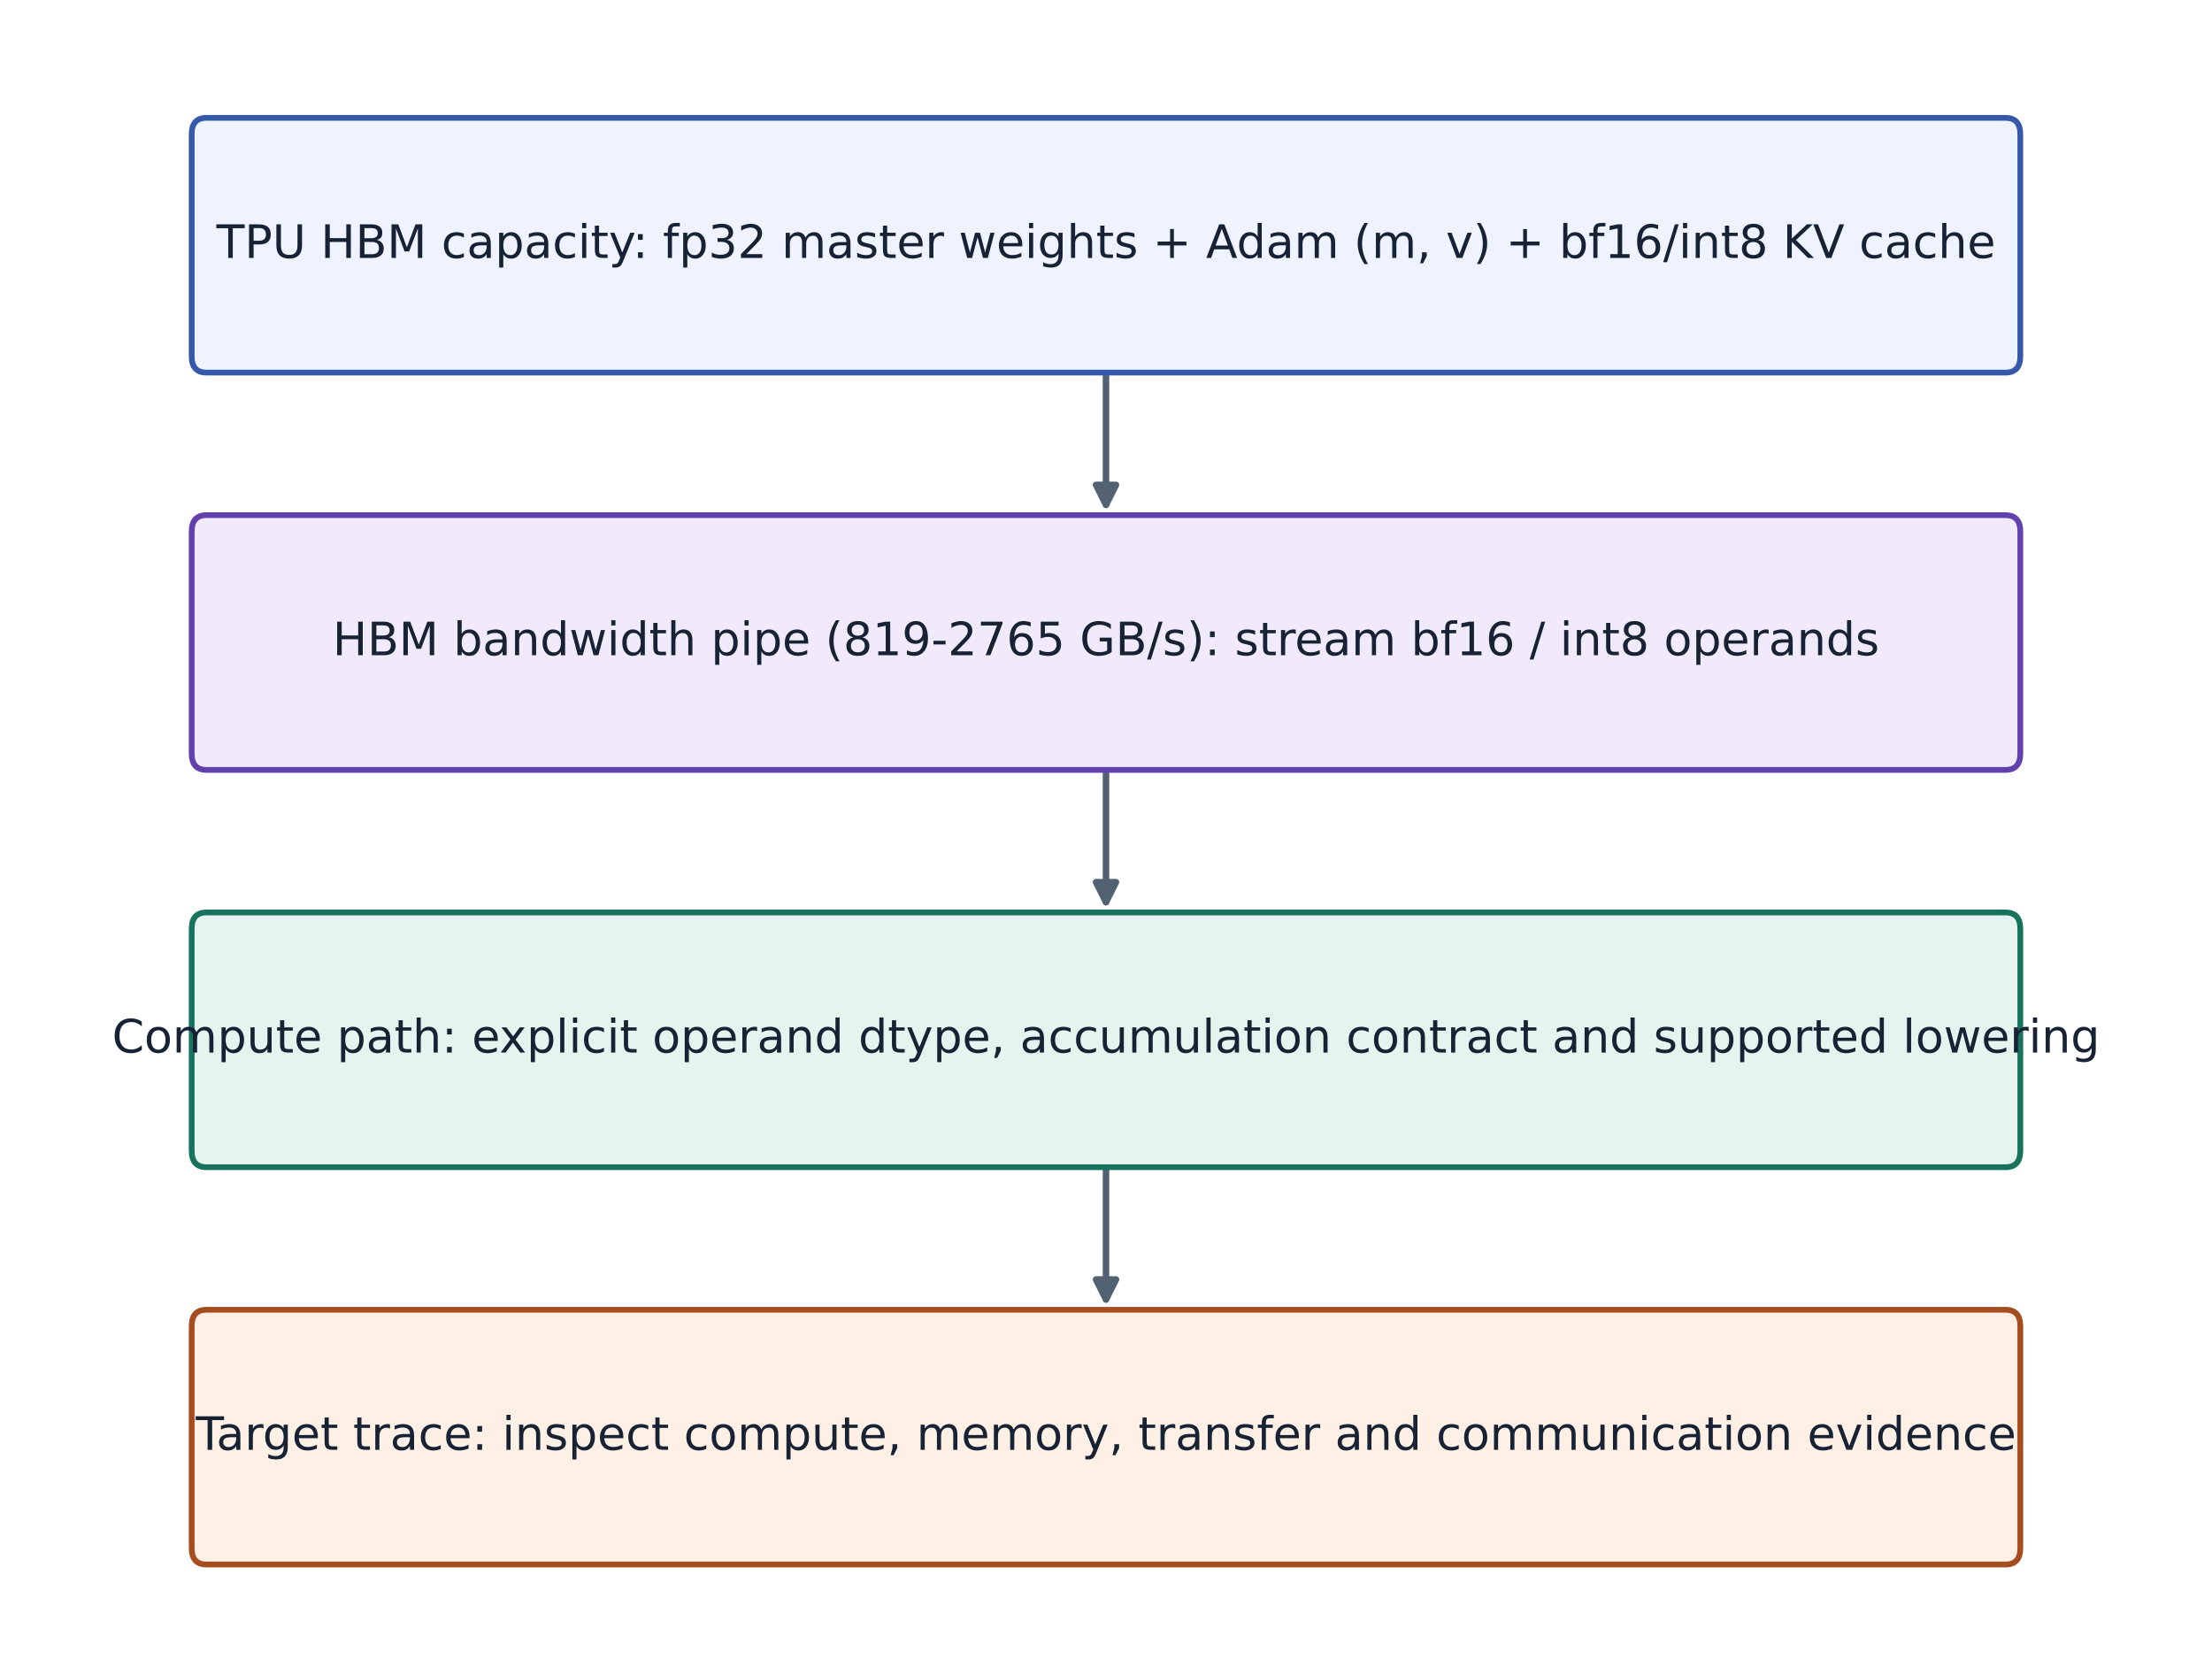
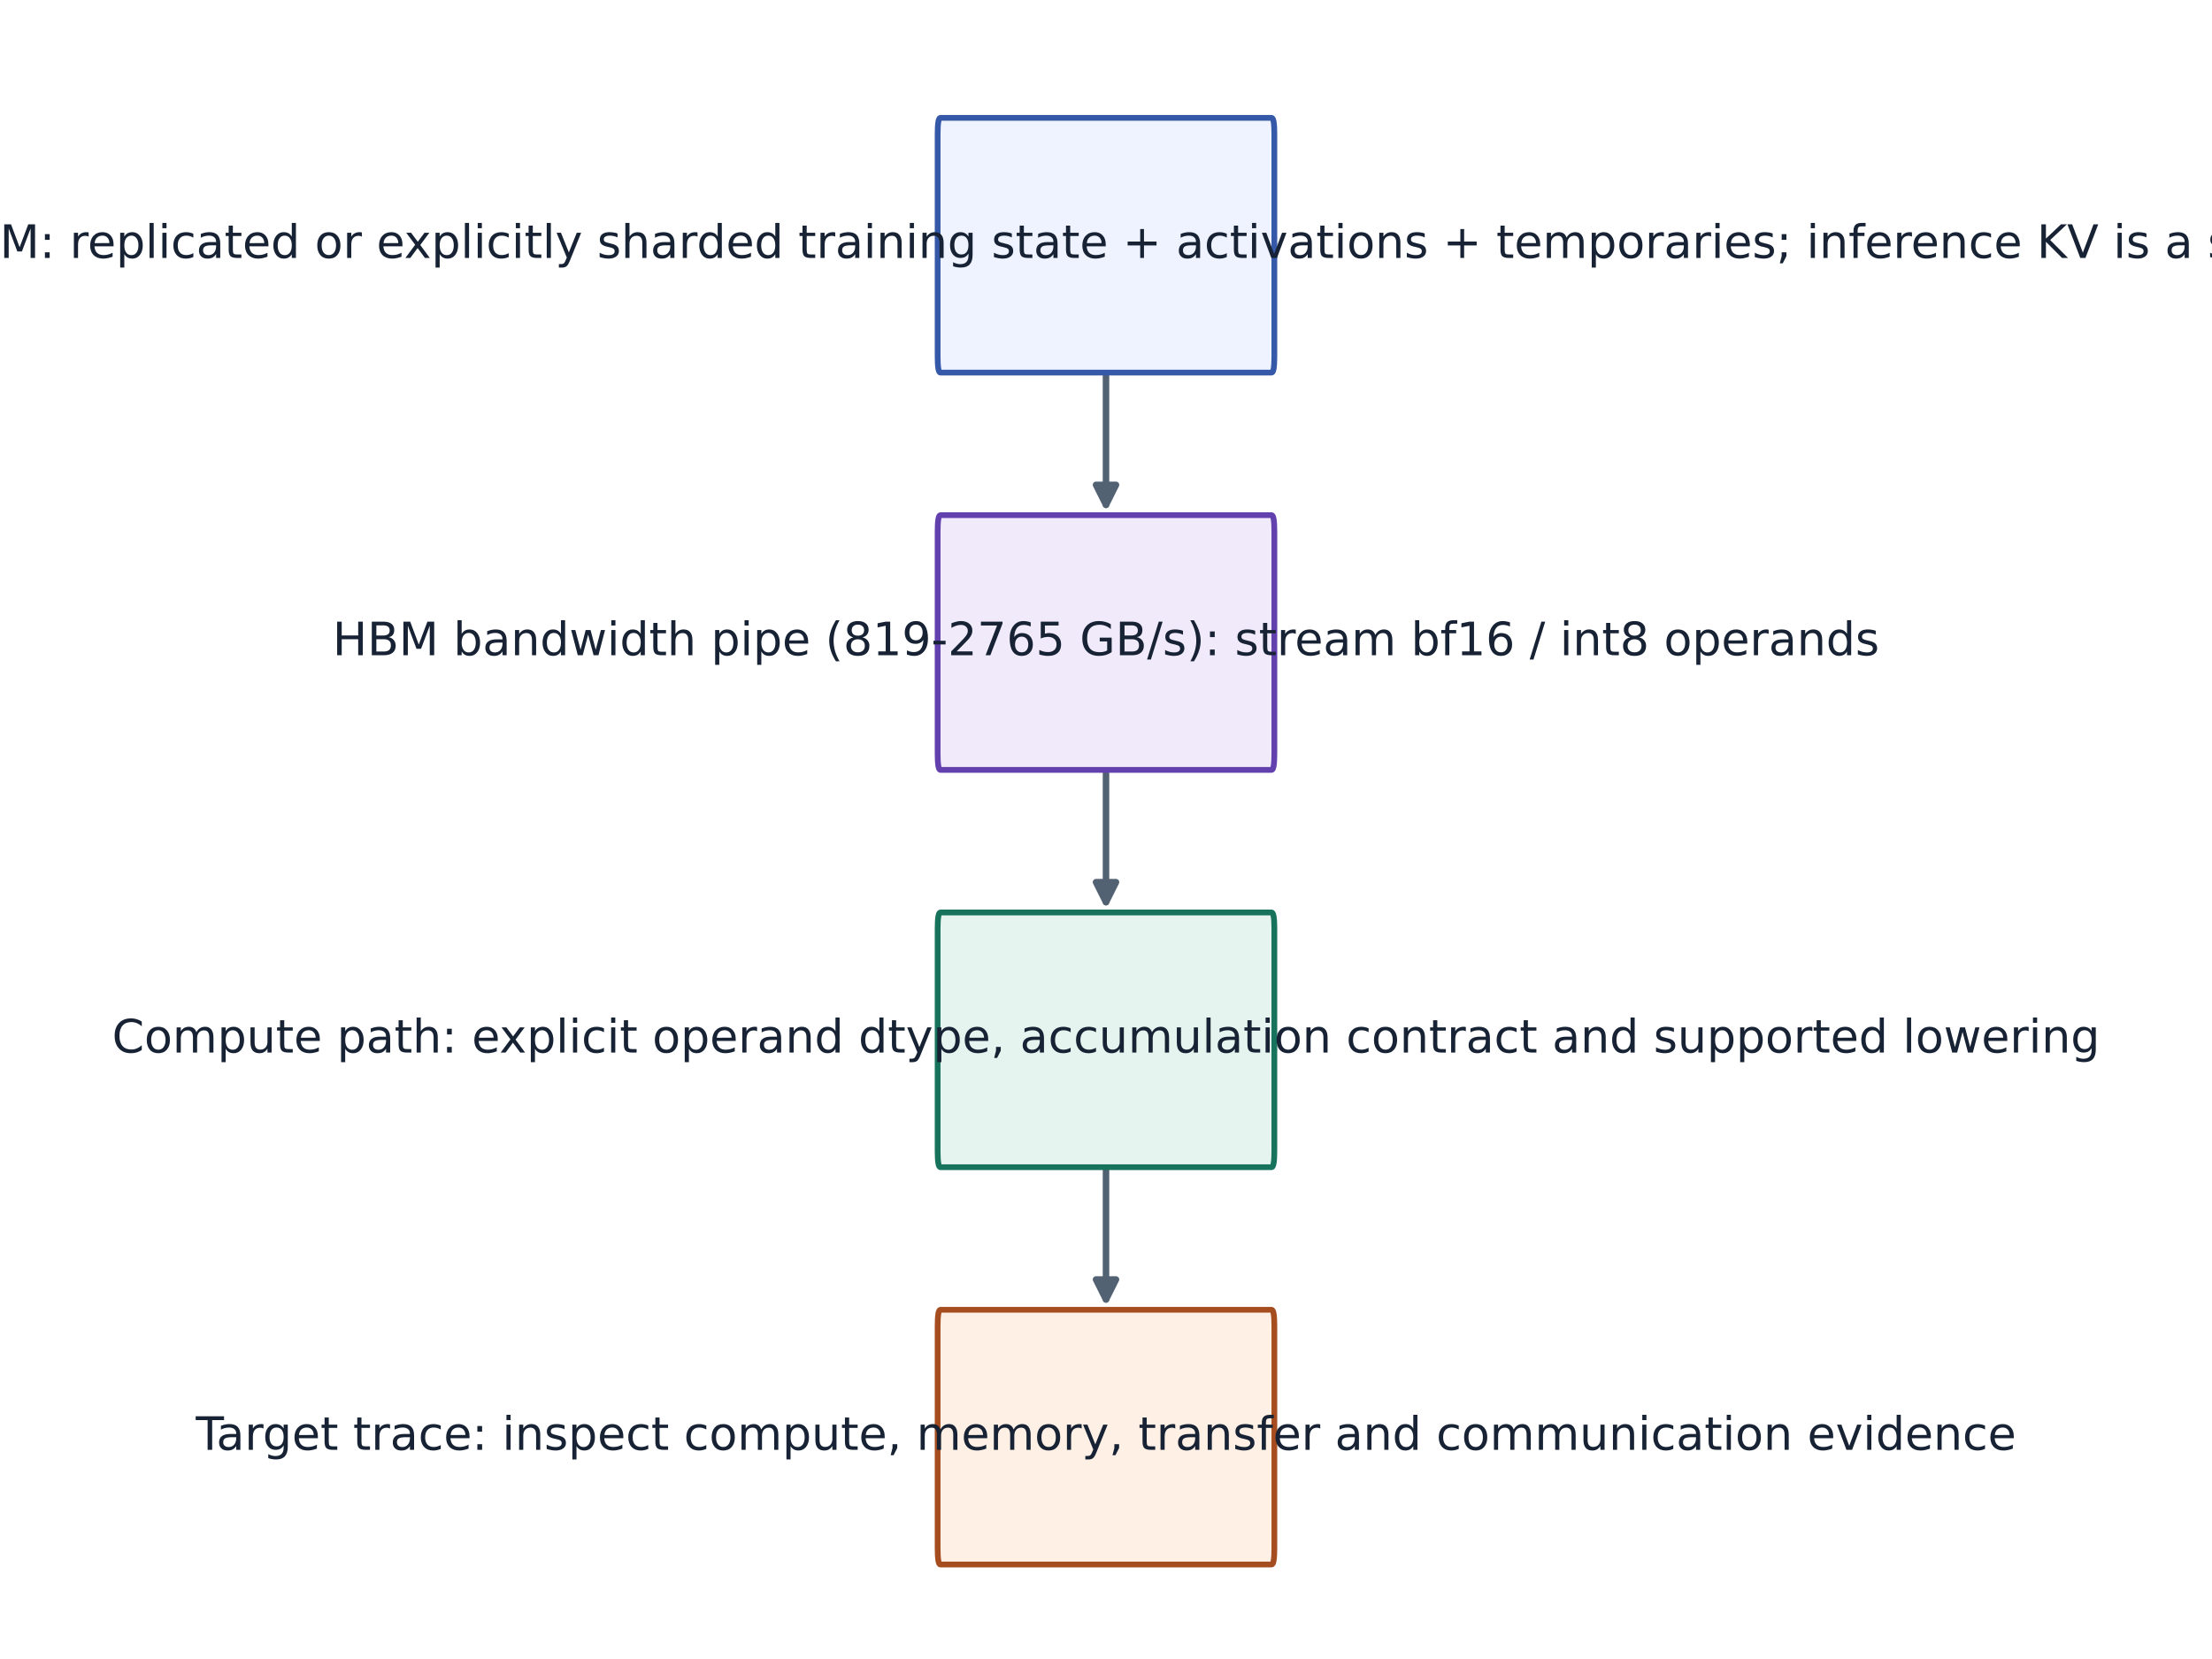
<svg xmlns="http://www.w3.org/2000/svg" width="576pt" height="432pt" viewBox="0 0 576 432" version="1.1">
  <defs>
    <style type="text/css">*{stroke-linejoin: round; stroke-linecap: butt}</style>
  </defs>
  <g id="figure_1">
    <g id="patch_1">
      <path d="M 0 432 L 576 432 L 576 0 L 0 0 z " style="fill: #ffffff" />
    </g>
    <g id="axes_1">
      <g id="patch_2">
        <path d="M 288 97.811 Q 288 115.586 288 131.46 " style="fill: none; stroke: #536273; stroke-width: 1.7; stroke-linecap: round" />
        <path d="M 290.6 126.26 L 288 131.46 L 285.4 126.26 z " style="fill: #536273; stroke: #536273; stroke-width: 1.7; stroke-linecap: round" />
      </g>
      <g id="patch_3">
        <path d="M 288 201.268 Q 288 219.043 288 234.917 " style="fill: none; stroke: #536273; stroke-width: 1.7; stroke-linecap: round" />
        <path d="M 290.6 229.717 L 288 234.917 L 285.4 229.717 z " style="fill: #536273; stroke: #536273; stroke-width: 1.7; stroke-linecap: round" />
      </g>
      <g id="patch_4">
        <path d="M 288 304.725 Q 288 322.5 288 338.375 " style="fill: none; stroke: #536273; stroke-width: 1.7; stroke-linecap: round" />
        <path d="M 290.6 333.175 L 288 338.375 L 285.4 333.175 z " style="fill: #536273; stroke: #536273; stroke-width: 1.7; stroke-linecap: round" />
      </g>
      <g id="patch_5">
-         <path d="M 53.773 30.69 L 522.227 30.69 Q 526.085 30.69 526.085 34.95 L 526.085 92.764 Q 526.085 97.024 522.227 97.024 L 53.773 97.024 Q 49.915 97.024 49.915 92.764 L 49.915 34.95 Q 49.915 30.69 53.773 30.69 z " clip-path="url(#p1d4a876fd5)" style="fill: #eef3ff; stroke: #3559a8; stroke-width: 1.5; stroke-linejoin: miter" />
+         <path d="M 244.869 30.69 L 331.131 30.69 Q 331.842 30.69 331.842 34.95 L 331.842 92.764 Q 331.842 97.024 331.131 97.024 L 244.869 97.024 Q 244.158 97.024 244.158 92.764 L 244.158 34.95 Q 244.158 30.69 244.869 30.69 z " clip-path="url(#p709c9d7ce7)" style="fill: #eef3ff; stroke: #3559a8; stroke-width: 1.5; stroke-linejoin: miter" />
      </g>
      <g id="patch_6">
-         <path d="M 53.773 134.147 L 522.227 134.147 Q 526.085 134.147 526.085 138.407 L 526.085 196.221 Q 526.085 200.481 522.227 200.481 L 53.773 200.481 Q 49.915 200.481 49.915 196.221 L 49.915 138.407 Q 49.915 134.147 53.773 134.147 z " clip-path="url(#p1d4a876fd5)" style="fill: #f0eafa; stroke: #6240ad; stroke-width: 1.5; stroke-linejoin: miter" />
+         <path d="M 244.869 134.147 L 331.131 134.147 Q 331.842 134.147 331.842 138.407 L 331.842 196.221 Q 331.842 200.481 331.131 200.481 L 244.869 200.481 Q 244.158 200.481 244.158 196.221 L 244.158 138.407 Q 244.158 134.147 244.869 134.147 z " clip-path="url(#p709c9d7ce7)" style="fill: #f0eafa; stroke: #6240ad; stroke-width: 1.5; stroke-linejoin: miter" />
      </g>
      <g id="patch_7">
-         <path d="M 53.773 237.604 L 522.227 237.604 Q 526.085 237.604 526.085 241.864 L 526.085 299.678 Q 526.085 303.938 522.227 303.938 L 53.773 303.938 Q 49.915 303.938 49.915 299.678 L 49.915 241.864 Q 49.915 237.604 53.773 237.604 z " clip-path="url(#p1d4a876fd5)" style="fill: #e5f4ee; stroke: #17735c; stroke-width: 1.5; stroke-linejoin: miter" />
+         <path d="M 244.869 237.604 L 331.131 237.604 Q 331.842 237.604 331.842 241.864 L 331.842 299.678 Q 331.842 303.938 331.131 303.938 L 244.869 303.938 Q 244.158 303.938 244.158 299.678 L 244.158 241.864 Q 244.158 237.604 244.869 237.604 z " clip-path="url(#p709c9d7ce7)" style="fill: #e5f4ee; stroke: #17735c; stroke-width: 1.5; stroke-linejoin: miter" />
      </g>
      <g id="patch_8">
-         <path d="M 53.773 341.061 L 522.227 341.061 Q 526.085 341.061 526.085 345.321 L 526.085 403.136 Q 526.085 407.395 522.227 407.395 L 53.773 407.395 Q 49.915 407.395 49.915 403.136 L 49.915 345.321 Q 49.915 341.061 53.773 341.061 z " clip-path="url(#p1d4a876fd5)" style="fill: #fff0e6; stroke: #a64d20; stroke-width: 1.5; stroke-linejoin: miter" />
+         <path d="M 244.869 341.061 L 331.131 341.061 Q 331.842 341.061 331.842 345.321 L 331.842 403.136 Q 331.842 407.395 331.131 407.395 L 244.869 407.395 Q 244.158 407.395 244.158 403.136 L 244.158 345.321 Q 244.158 341.061 244.869 341.061 z " clip-path="url(#p709c9d7ce7)" style="fill: #fff0e6; stroke: #a64d20; stroke-width: 1.5; stroke-linejoin: miter" />
      </g>
      <g id="text_1">
-         <text style="font-size: 12px; font-family: 'DejaVu Sans'; text-anchor: middle; fill: #172334" x="288" y="67.169" transform="rotate(-0 288 67.16856)">TPU HBM capacity: fp32 master weights + Adam (m, v) + bf16/int8 KV cache</text>
+         <text style="font-size: 12px; font-family: 'DejaVu Sans'; text-anchor: middle; fill: #172334" x="288" y="67.169" transform="rotate(-0 288 67.16856)">Per-device HBM: replicated or explicitly sharded training state + activations + temporaries; inference KV is a separate case</text>
      </g>
      <g id="text_2">
        <text style="font-size: 12px; font-family: 'DejaVu Sans'; text-anchor: middle; fill: #172334" x="288" y="170.626" transform="rotate(-0 288 170.6256)">HBM bandwidth pipe (819-2765 GB/s): stream bf16 / int8 operands</text>
      </g>
      <g id="text_3">
        <text style="font-size: 12px; font-family: 'DejaVu Sans'; text-anchor: middle; fill: #172334" x="288" y="274.083" transform="rotate(-0 288 274.0826)">Compute path: explicit operand dtype, accumulation contract and supported lowering</text>
      </g>
      <g id="text_4">
        <text style="font-size: 12px; font-family: 'DejaVu Sans'; text-anchor: middle; fill: #172334" x="288" y="377.54" transform="rotate(-0 288 377.5396)">Target trace: inspect compute, memory, transfer and communication evidence</text>
      </g>
    </g>
  </g>
  <defs>
-     <clipPath id="p1d4a876fd5">
-       <rect x="12.439" y="3" width="551.122" height="426" />
+     <clipPath id="p709c9d7ce7">
+       <rect x="237.257" y="3" width="101.485" height="426" />
    </clipPath>
  </defs>
</svg>
